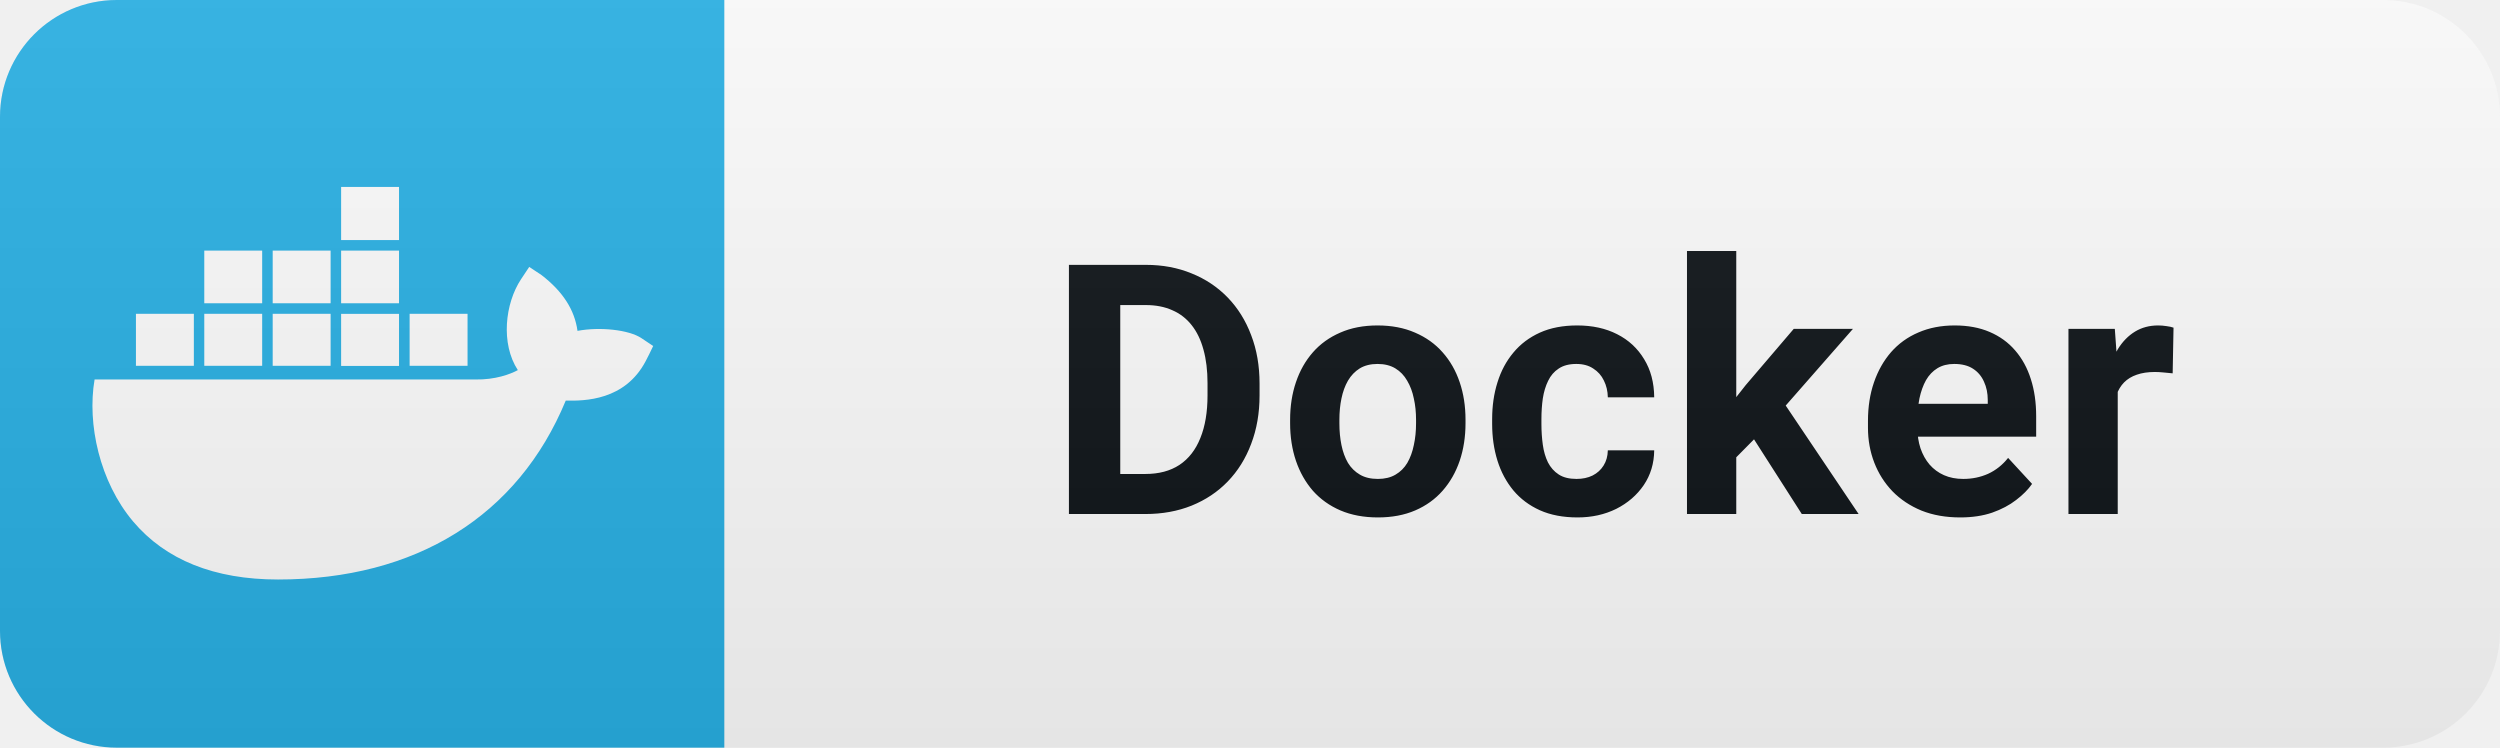
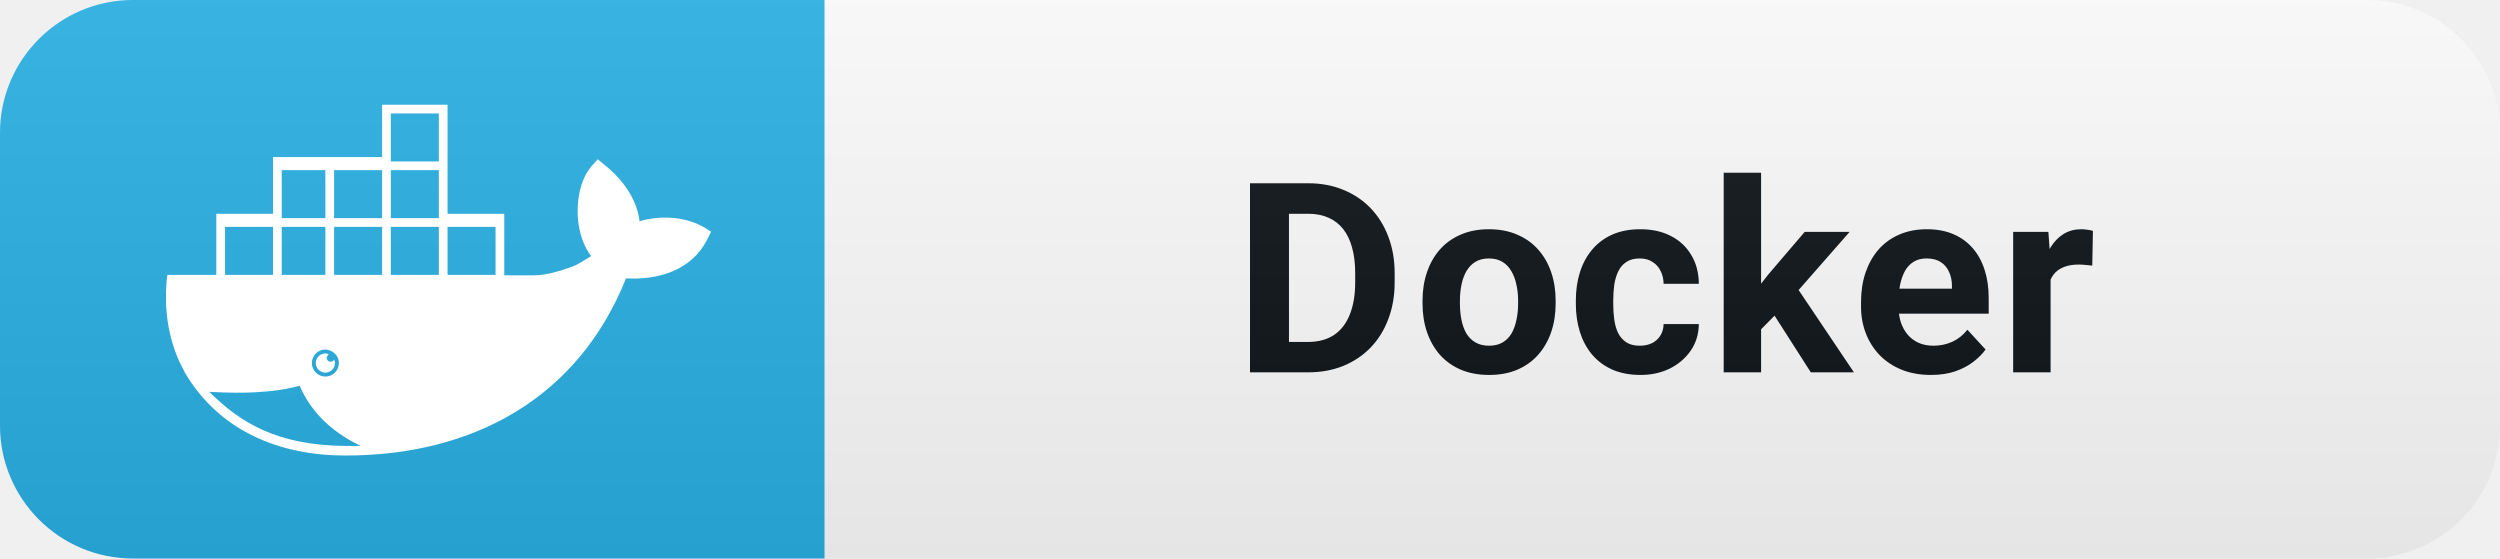
- <svg xmlns="http://www.w3.org/2000/svg" width="107" height="32" viewBox="0 0 107 32" fill="none">
-   <path d="M102 0H31V32H102C104.761 32 107 29.761 107 27V5C107 2.239 104.761 0 102 0Z" fill="white" />
-   <path d="M31 0H5C2.239 0 0 2.239 0 5V27C0 29.761 2.239 32 5 32H31V0Z" fill="#29B2E7" />
-   <path d="M17.078 15.661H14.6V13.433H17.078V15.661ZM17.078 8H14.6V10.276H17.078V8ZM20.011 13.43H17.532V15.657H20.011V13.43ZM14.15 10.726H11.671V12.98H14.15V10.726ZM17.078 10.726H14.6V12.98H17.078V10.726ZM27.458 14.476C26.918 14.112 25.673 13.981 24.717 14.161C24.593 13.261 24.091 12.477 23.176 11.772L22.651 11.424L22.302 11.948C21.612 12.991 21.424 14.708 22.163 15.841C21.837 16.017 21.196 16.257 20.348 16.242H4.048C3.722 18.147 4.266 20.622 5.698 22.32C7.089 23.966 9.174 24.803 11.9 24.803C17.802 24.803 22.171 22.084 24.214 17.146C25.017 17.161 26.749 17.149 27.638 15.451C27.694 15.357 27.885 14.956 27.956 14.809L27.458 14.476ZM8.293 13.43H5.818V15.657H8.297V13.43H8.293ZM11.221 13.43H8.743V15.657H11.221V13.43ZM14.15 13.43H11.671V15.657H14.15V13.43ZM11.221 10.726H8.743V12.98H11.221V10.726Z" fill="white" />
-   <path d="M49.024 22H46.702L46.717 20.286H49.024C49.6 20.286 50.086 20.157 50.481 19.898C50.877 19.634 51.175 19.251 51.375 18.748C51.58 18.245 51.682 17.637 51.682 16.924V16.404C51.682 15.857 51.624 15.377 51.507 14.961C51.394 14.546 51.226 14.197 51.001 13.914C50.777 13.631 50.501 13.418 50.173 13.277C49.846 13.13 49.47 13.057 49.046 13.057H46.658V11.336H49.046C49.758 11.336 50.41 11.458 51.001 11.702C51.597 11.941 52.112 12.286 52.547 12.735C52.981 13.184 53.316 13.721 53.55 14.346C53.789 14.966 53.909 15.657 53.909 16.419V16.924C53.909 17.681 53.789 18.372 53.55 18.997C53.316 19.622 52.981 20.159 52.547 20.608C52.117 21.053 51.602 21.397 51.001 21.641C50.406 21.88 49.746 22 49.024 22ZM47.947 11.336V22H45.75V11.336H47.947ZM55.217 18.118V17.964C55.217 17.383 55.3 16.849 55.466 16.36C55.632 15.867 55.874 15.44 56.191 15.079C56.508 14.717 56.899 14.437 57.363 14.236C57.827 14.031 58.359 13.929 58.959 13.929C59.56 13.929 60.095 14.031 60.563 14.236C61.032 14.437 61.425 14.717 61.743 15.079C62.065 15.44 62.309 15.867 62.475 16.36C62.641 16.849 62.724 17.383 62.724 17.964V18.118C62.724 18.694 62.641 19.229 62.475 19.722C62.309 20.21 62.065 20.638 61.743 21.004C61.425 21.365 61.035 21.646 60.571 21.846C60.107 22.046 59.575 22.146 58.974 22.146C58.374 22.146 57.839 22.046 57.37 21.846C56.906 21.646 56.513 21.365 56.191 21.004C55.874 20.638 55.632 20.21 55.466 19.722C55.3 19.229 55.217 18.694 55.217 18.118ZM57.326 17.964V18.118C57.326 18.45 57.355 18.76 57.414 19.048C57.473 19.336 57.565 19.59 57.692 19.81C57.824 20.025 57.995 20.193 58.205 20.315C58.415 20.438 58.671 20.498 58.974 20.498C59.267 20.498 59.519 20.438 59.728 20.315C59.938 20.193 60.107 20.025 60.234 19.81C60.361 19.59 60.454 19.336 60.512 19.048C60.576 18.76 60.607 18.45 60.607 18.118V17.964C60.607 17.642 60.576 17.339 60.512 17.056C60.454 16.768 60.358 16.514 60.227 16.294C60.1 16.07 59.931 15.894 59.721 15.767C59.511 15.64 59.257 15.577 58.959 15.577C58.662 15.577 58.408 15.64 58.198 15.767C57.993 15.894 57.824 16.07 57.692 16.294C57.565 16.514 57.473 16.768 57.414 17.056C57.355 17.339 57.326 17.642 57.326 17.964ZM67.475 20.498C67.733 20.498 67.963 20.45 68.163 20.352C68.363 20.25 68.519 20.108 68.632 19.927C68.749 19.742 68.81 19.524 68.815 19.275H70.8C70.795 19.832 70.646 20.328 70.353 20.762C70.06 21.192 69.667 21.531 69.174 21.78C68.68 22.024 68.129 22.146 67.518 22.146C66.903 22.146 66.366 22.044 65.907 21.839C65.453 21.634 65.075 21.351 64.772 20.989C64.469 20.623 64.242 20.198 64.091 19.715C63.939 19.227 63.864 18.704 63.864 18.148V17.935C63.864 17.373 63.939 16.851 64.091 16.368C64.242 15.879 64.469 15.455 64.772 15.093C65.075 14.727 65.453 14.441 65.907 14.236C66.361 14.031 66.893 13.929 67.504 13.929C68.153 13.929 68.722 14.053 69.21 14.302C69.704 14.551 70.089 14.908 70.368 15.372C70.651 15.831 70.795 16.375 70.8 17.005H68.815C68.81 16.741 68.754 16.502 68.646 16.287C68.544 16.072 68.392 15.901 68.192 15.774C67.997 15.643 67.755 15.577 67.467 15.577C67.159 15.577 66.908 15.643 66.713 15.774C66.517 15.901 66.366 16.077 66.259 16.302C66.151 16.521 66.076 16.773 66.032 17.056C65.993 17.334 65.973 17.627 65.973 17.935V18.148C65.973 18.455 65.993 18.75 66.032 19.034C66.071 19.317 66.144 19.568 66.251 19.788C66.364 20.008 66.517 20.181 66.713 20.308C66.908 20.435 67.162 20.498 67.475 20.498ZM74.312 10.743V22H72.203V10.743H74.312ZM79.307 14.075L75.865 18.001L74.019 19.869L73.25 18.345L74.715 16.485L76.773 14.075H79.307ZM77.117 22L74.774 18.338L76.231 17.064L79.549 22H77.117ZM83.897 22.146C83.281 22.146 82.73 22.049 82.241 21.854C81.753 21.653 81.338 21.377 80.996 21.026C80.659 20.674 80.4 20.267 80.22 19.803C80.039 19.334 79.949 18.836 79.949 18.309V18.016C79.949 17.415 80.034 16.866 80.205 16.368C80.376 15.87 80.62 15.438 80.938 15.071C81.26 14.705 81.65 14.424 82.109 14.229C82.568 14.029 83.086 13.929 83.662 13.929C84.224 13.929 84.722 14.021 85.156 14.207C85.591 14.393 85.955 14.656 86.248 14.998C86.545 15.34 86.77 15.75 86.921 16.229C87.073 16.702 87.148 17.23 87.148 17.811V18.689H80.85V17.283H85.076V17.122C85.076 16.829 85.022 16.568 84.915 16.338C84.812 16.104 84.656 15.918 84.446 15.782C84.236 15.645 83.967 15.577 83.64 15.577C83.362 15.577 83.123 15.638 82.922 15.76C82.722 15.882 82.559 16.053 82.432 16.273C82.31 16.492 82.217 16.751 82.153 17.049C82.095 17.342 82.065 17.664 82.065 18.016V18.309C82.065 18.626 82.109 18.919 82.197 19.188C82.29 19.456 82.419 19.688 82.585 19.883C82.756 20.079 82.961 20.23 83.201 20.337C83.445 20.445 83.721 20.498 84.028 20.498C84.409 20.498 84.763 20.425 85.09 20.279C85.422 20.127 85.708 19.9 85.947 19.598L86.973 20.711C86.807 20.95 86.58 21.18 86.291 21.399C86.008 21.619 85.666 21.8 85.266 21.941C84.866 22.078 84.409 22.146 83.897 22.146ZM90.639 15.804V22H88.53V14.075H90.514L90.639 15.804ZM93.027 14.024L92.99 15.979C92.888 15.965 92.763 15.953 92.617 15.943C92.475 15.928 92.346 15.921 92.228 15.921C91.93 15.921 91.672 15.96 91.452 16.038C91.237 16.111 91.056 16.221 90.91 16.368C90.768 16.514 90.661 16.692 90.588 16.902C90.519 17.112 90.48 17.352 90.471 17.62L90.046 17.488C90.046 16.976 90.097 16.504 90.2 16.075C90.302 15.64 90.451 15.262 90.646 14.94C90.847 14.617 91.091 14.368 91.379 14.192C91.667 14.017 91.996 13.929 92.368 13.929C92.485 13.929 92.604 13.938 92.726 13.958C92.848 13.973 92.948 13.995 93.027 14.024Z" fill="#0F1418" />
-   <path d="M102 0H5C2.239 0 0 2.239 0 5V27C0 29.761 2.239 32 5 32H102C104.761 32 107 29.761 107 27V5C107 2.239 104.761 0 102 0Z" fill="url(#paint0_linear_17_8)" />
+ <svg xmlns="http://www.w3.org/2000/svg" width="94" height="21" viewBox="0 0 94 21" fill="none">
+   <path d="M89 0H31V21H89C91.761 21 94 18.761 94 16V5C94 2.239 91.761 0 89 0Z" fill="white" />
+   <path d="M31 0H5C2.239 0 0 2.239 0 5V16C0 18.761 2.239 21 5 21H31V0Z" fill="#29B2E7" />
+   <path d="M49.182 14H47.635L47.644 12.857H49.182C49.566 12.857 49.89 12.771 50.154 12.599C50.418 12.423 50.616 12.167 50.75 11.832C50.886 11.497 50.955 11.091 50.955 10.616V10.27C50.955 9.905 50.916 9.584 50.838 9.308C50.763 9.031 50.651 8.798 50.501 8.609C50.351 8.421 50.167 8.279 49.949 8.185C49.731 8.087 49.48 8.038 49.197 8.038H47.605V6.891H49.197C49.672 6.891 50.107 6.972 50.501 7.135C50.898 7.294 51.241 7.524 51.531 7.823C51.821 8.123 52.044 8.481 52.2 8.897C52.359 9.311 52.439 9.771 52.439 10.279V10.616C52.439 11.121 52.359 11.581 52.2 11.998C52.044 12.415 51.821 12.773 51.531 13.072C51.245 13.368 50.901 13.598 50.501 13.761C50.104 13.92 49.664 14 49.182 14ZM48.465 6.891V14H47V6.891H48.465ZM53.487 11.412V11.31C53.487 10.922 53.542 10.566 53.653 10.24C53.764 9.911 53.925 9.627 54.136 9.386C54.348 9.145 54.608 8.958 54.918 8.824C55.227 8.688 55.582 8.619 55.982 8.619C56.383 8.619 56.739 8.688 57.051 8.824C57.364 8.958 57.626 9.145 57.838 9.386C58.052 9.627 58.215 9.911 58.326 10.24C58.437 10.566 58.492 10.922 58.492 11.31V11.412C58.492 11.796 58.437 12.153 58.326 12.481C58.215 12.807 58.052 13.092 57.838 13.336C57.626 13.577 57.366 13.764 57.056 13.898C56.747 14.031 56.392 14.098 55.992 14.098C55.592 14.098 55.235 14.031 54.922 13.898C54.613 13.764 54.351 13.577 54.136 13.336C53.925 13.092 53.764 12.807 53.653 12.481C53.542 12.153 53.487 11.796 53.487 11.412ZM54.893 11.31V11.412C54.893 11.633 54.913 11.84 54.952 12.032C54.991 12.224 55.053 12.394 55.137 12.54C55.225 12.683 55.339 12.796 55.479 12.877C55.619 12.958 55.79 12.999 55.992 12.999C56.187 12.999 56.355 12.958 56.495 12.877C56.635 12.796 56.747 12.683 56.832 12.54C56.916 12.394 56.978 12.224 57.017 12.032C57.06 11.84 57.081 11.633 57.081 11.412V11.31C57.081 11.095 57.06 10.893 57.017 10.704C56.978 10.512 56.915 10.343 56.827 10.196C56.742 10.046 56.63 9.929 56.49 9.845C56.35 9.76 56.181 9.718 55.982 9.718C55.783 9.718 55.614 9.76 55.474 9.845C55.338 9.929 55.225 10.046 55.137 10.196C55.053 10.343 54.991 10.512 54.952 10.704C54.913 10.893 54.893 11.095 54.893 11.31ZM61.659 12.999C61.831 12.999 61.984 12.966 62.118 12.901C62.251 12.833 62.355 12.739 62.43 12.618C62.508 12.495 62.549 12.35 62.552 12.184H63.876C63.872 12.555 63.773 12.885 63.578 13.175C63.382 13.461 63.12 13.688 62.792 13.854C62.463 14.016 62.095 14.098 61.688 14.098C61.278 14.098 60.92 14.029 60.614 13.893C60.311 13.756 60.059 13.567 59.857 13.326C59.655 13.082 59.504 12.799 59.403 12.477C59.302 12.151 59.252 11.803 59.252 11.432V11.29C59.252 10.916 59.302 10.567 59.403 10.245C59.504 9.92 59.655 9.636 59.857 9.396C60.059 9.151 60.311 8.961 60.614 8.824C60.917 8.688 61.271 8.619 61.678 8.619C62.111 8.619 62.49 8.702 62.816 8.868C63.145 9.034 63.402 9.272 63.587 9.581C63.776 9.887 63.872 10.25 63.876 10.67H62.552C62.549 10.494 62.512 10.335 62.44 10.191C62.372 10.048 62.271 9.934 62.137 9.85C62.007 9.762 61.846 9.718 61.654 9.718C61.449 9.718 61.281 9.762 61.151 9.85C61.021 9.934 60.92 10.051 60.848 10.201C60.777 10.348 60.726 10.515 60.697 10.704C60.671 10.89 60.658 11.085 60.658 11.29V11.432C60.658 11.637 60.671 11.834 60.697 12.023C60.723 12.211 60.772 12.379 60.843 12.525C60.918 12.672 61.021 12.787 61.151 12.872C61.281 12.957 61.45 12.999 61.659 12.999ZM66.217 6.495V14H64.811V6.495H66.217ZM69.547 8.717L67.252 11.334L66.022 12.579L65.509 11.563L66.486 10.323L67.858 8.717H69.547ZM68.087 14L66.525 11.559L67.496 10.709L69.708 14H68.087ZM72.607 14.098C72.197 14.098 71.829 14.033 71.503 13.902C71.178 13.769 70.901 13.585 70.673 13.351C70.449 13.116 70.276 12.844 70.156 12.535C70.035 12.223 69.975 11.891 69.975 11.539V11.344C69.975 10.943 70.032 10.577 70.146 10.245C70.26 9.913 70.422 9.625 70.634 9.381C70.849 9.137 71.109 8.95 71.415 8.819C71.721 8.686 72.066 8.619 72.451 8.619C72.825 8.619 73.157 8.681 73.447 8.805C73.736 8.928 73.979 9.104 74.174 9.332C74.373 9.56 74.522 9.833 74.623 10.152C74.724 10.468 74.775 10.82 74.775 11.207V11.793H70.576V10.855H73.393V10.748C73.393 10.553 73.357 10.379 73.285 10.226C73.217 10.069 73.113 9.946 72.973 9.854C72.833 9.763 72.654 9.718 72.436 9.718C72.25 9.718 72.091 9.758 71.957 9.84C71.824 9.921 71.715 10.035 71.63 10.182C71.549 10.328 71.487 10.501 71.445 10.699C71.406 10.895 71.386 11.109 71.386 11.344V11.539C71.386 11.751 71.415 11.946 71.474 12.125C71.536 12.304 71.622 12.459 71.733 12.589C71.847 12.719 71.983 12.82 72.143 12.892C72.306 12.963 72.49 12.999 72.695 12.999C72.949 12.999 73.185 12.95 73.403 12.852C73.624 12.752 73.814 12.6 73.974 12.398L74.657 13.141C74.547 13.3 74.395 13.453 74.203 13.6C74.015 13.746 73.787 13.867 73.52 13.961C73.253 14.052 72.949 14.098 72.607 14.098ZM77.102 9.869V14H75.695V8.717H77.019L77.102 9.869ZM78.694 8.683L78.669 9.986C78.601 9.977 78.518 9.968 78.42 9.962C78.326 9.952 78.24 9.947 78.161 9.947C77.963 9.947 77.79 9.973 77.644 10.025C77.501 10.074 77.38 10.148 77.282 10.245C77.188 10.343 77.116 10.462 77.068 10.602C77.022 10.742 76.996 10.901 76.99 11.08L76.706 10.992C76.706 10.65 76.74 10.336 76.809 10.05C76.877 9.76 76.976 9.508 77.107 9.293C77.24 9.078 77.403 8.912 77.595 8.795C77.787 8.678 78.007 8.619 78.254 8.619C78.332 8.619 78.412 8.626 78.493 8.639C78.575 8.648 78.641 8.663 78.694 8.683Z" fill="#0F1418" />
+   <path d="M89 0H5C2.239 0 0 2.239 0 5V16C0 18.761 2.239 21 5 21H89C91.761 21 94 18.761 94 16V5C94 2.239 91.761 0 89 0Z" fill="url(#paint0_linear_50_190)" />
+   <path d="M26.475 8.548C25.77 8.137 24.834 8.088 24.047 8.318C23.948 7.465 23.391 6.727 22.734 6.202L22.472 5.988L22.242 6.251C21.799 6.759 21.668 7.612 21.734 8.269C21.783 8.745 21.93 9.237 22.226 9.63C21.996 9.762 21.75 9.942 21.52 10.024C21.061 10.188 20.552 10.352 20.06 10.352H18.961V8.039H16.828V3.938H14.367V5.906H10.266V8.039H8.133V10.336H6.295L6.263 10.582C6.18 11.632 6.312 12.649 6.755 13.617L6.935 13.978L6.952 14.011C8.248 16.209 10.512 17.128 12.989 17.128C17.78 17.128 21.734 14.979 23.538 10.467C24.752 10.533 25.999 10.172 26.59 9.007L26.738 8.712L26.475 8.548V8.548ZM10.594 6.398H12.234V8.203H10.594V6.398ZM12.743 13.65C12.743 13.929 12.513 14.159 12.234 14.159C11.956 14.159 11.726 13.929 11.726 13.65C11.726 13.371 11.956 13.141 12.234 13.141C12.513 13.158 12.743 13.371 12.743 13.65ZM10.594 8.531H12.234V10.336H10.594V8.531ZM8.461 8.531H10.266V10.336H8.461V8.531ZM13.005 16.767C10.413 16.751 9.019 15.881 7.87 14.733C8.215 14.749 8.543 14.766 8.838 14.766C9.101 14.766 9.363 14.766 9.609 14.749C10.249 14.716 10.807 14.634 11.266 14.503C11.644 15.373 12.333 16.177 13.563 16.767H13.005ZM14.367 10.336H12.562V8.531H14.367V10.336ZM14.367 8.203H12.562V6.398H14.367V8.203ZM16.5 10.336H14.695V8.531H16.5V10.336ZM16.5 8.203H14.695V6.398H16.5V8.203ZM16.5 6.07H14.695V4.266H16.5V6.07ZM18.633 10.336H16.828V8.531H18.633V10.336ZM12.366 13.322C12.333 13.306 12.284 13.289 12.234 13.289C12.037 13.289 11.873 13.453 11.873 13.65C11.873 13.847 12.037 14.011 12.234 14.011C12.431 14.011 12.595 13.847 12.595 13.65C12.595 13.601 12.579 13.552 12.562 13.519C12.53 13.568 12.497 13.601 12.431 13.601C12.349 13.601 12.284 13.535 12.284 13.453C12.3 13.387 12.333 13.338 12.366 13.322V13.322Z" fill="white" />
  <defs>
-     <linearGradient id="paint0_linear_17_8" x1="0" y1="0" x2="0" y2="32" gradientUnits="userSpaceOnUse">
+     <linearGradient id="paint0_linear_50_190" x1="0" y1="0" x2="0" y2="21" gradientUnits="userSpaceOnUse">
      <stop stop-color="#BBBBBB" stop-opacity="0.1" />
      <stop offset="1" stop-opacity="0.1" />
    </linearGradient>
  </defs>
</svg>
